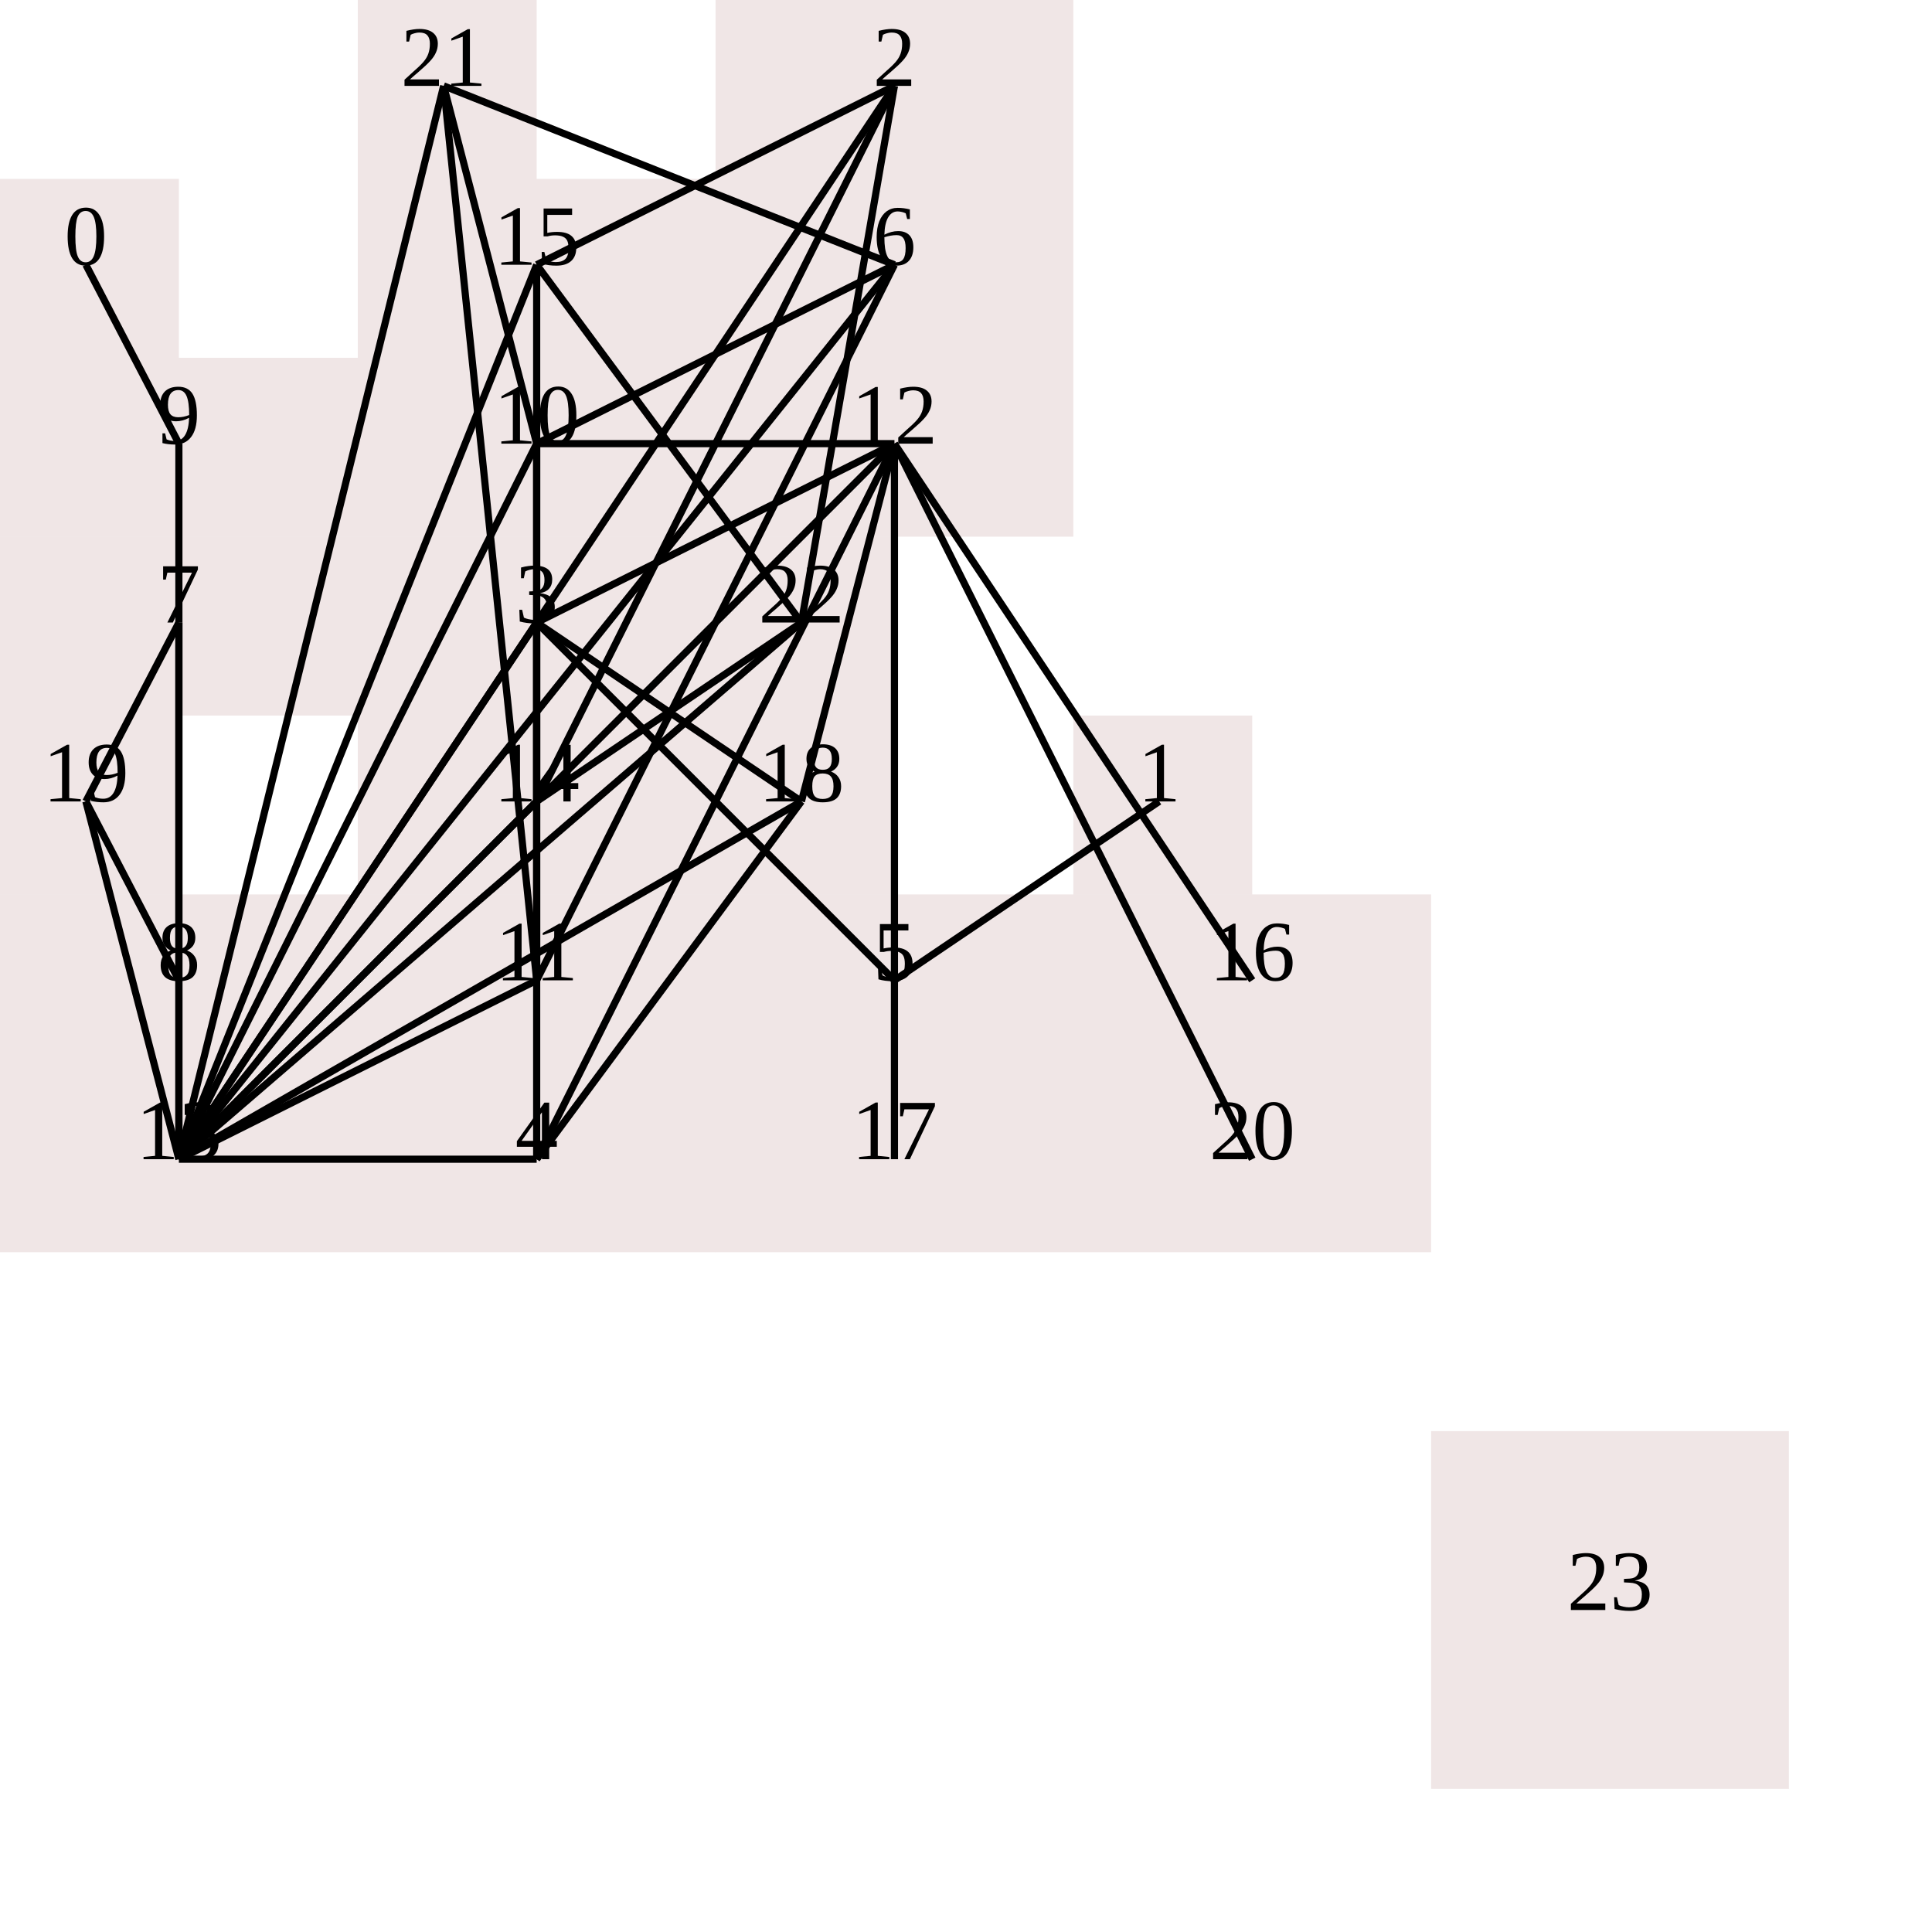
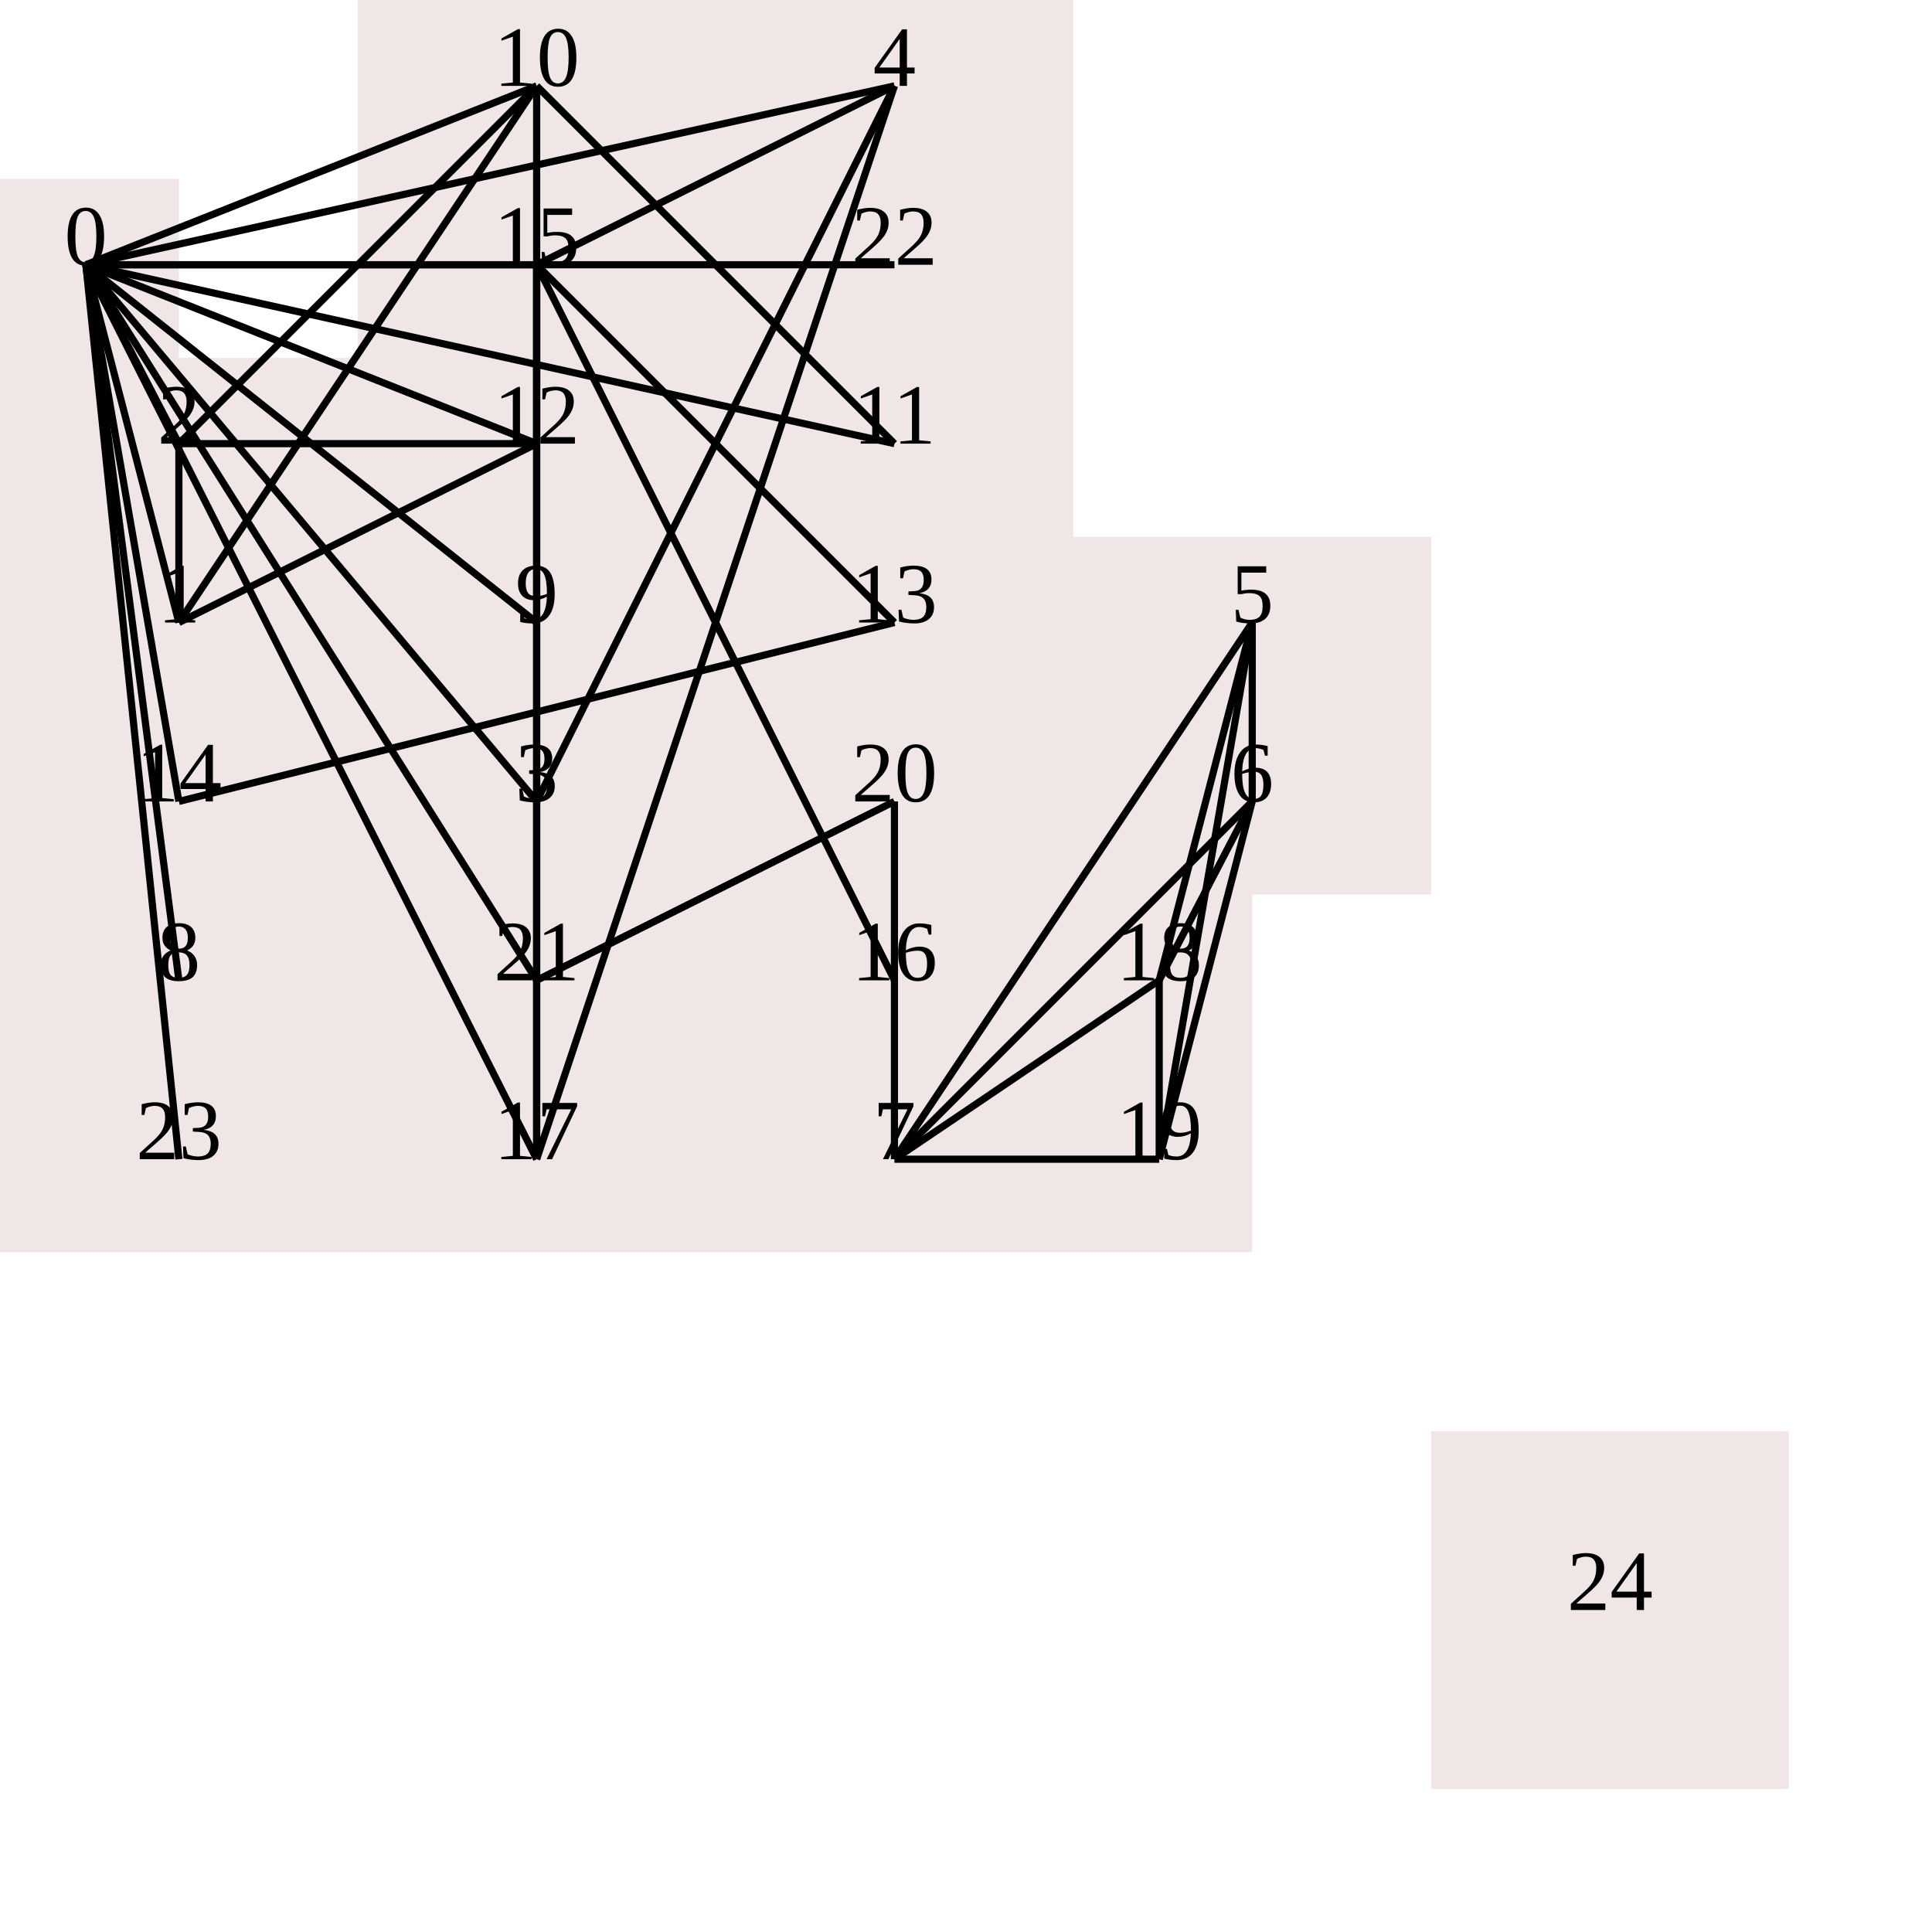
<svg xmlns="http://www.w3.org/2000/svg" width="270" height="270">
  <rect x="0" y="0" width="270" height="270" fill="rgb(255,255,255)" />
-   <rect x="0" y="0" width="225" height="225" fill="rgba(255,255,255,1)" />
+   <rect x="0" y="0" width="250" height="250" fill="rgba(255,255,255,1)" />
  <rect x="0" y="25" width="25" height="25" fill="rgba(100,0,0,0.1)" />
  <text x="12" y="37" text-anchor="middle" alignment-baseline="middle" fill="black">0</text>
-   <rect x="150" y="100" width="25" height="25" fill="rgba(100,0,0,0.1)" />
-   <text x="162" y="112" text-anchor="middle" alignment-baseline="middle" fill="black">1</text>
+   <rect x="0" y="75" width="50" height="25" fill="rgba(100,0,0,0.1)" />
+   <text x="25" y="87" text-anchor="middle" alignment-baseline="middle" fill="black">1</text>
+   <rect x="0" y="50" width="50" height="25" fill="rgba(100,0,0,0.1)" />
+   <text x="25" y="62" text-anchor="middle" alignment-baseline="middle" fill="black">2</text>
+   <rect x="50" y="100" width="50" height="25" fill="rgba(100,0,0,0.1)" />
+   <text x="75" y="112" text-anchor="middle" alignment-baseline="middle" fill="black">3</text>
  <rect x="100" y="0" width="50" height="25" fill="rgba(100,0,0,0.1)" />
-   <text x="125" y="12" text-anchor="middle" alignment-baseline="middle" fill="black">2</text>
-   <rect x="50" y="75" width="50" height="25" fill="rgba(100,0,0,0.1)" />
-   <text x="75" y="87" text-anchor="middle" alignment-baseline="middle" fill="black">3</text>
-   <rect x="50" y="150" width="50" height="25" fill="rgba(100,0,0,0.1)" />
-   <text x="75" y="162" text-anchor="middle" alignment-baseline="middle" fill="black">4</text>
-   <rect x="100" y="125" width="50" height="25" fill="rgba(100,0,0,0.1)" />
-   <text x="125" y="137" text-anchor="middle" alignment-baseline="middle" fill="black">5</text>
-   <rect x="100" y="25" width="50" height="25" fill="rgba(100,0,0,0.1)" />
-   <text x="125" y="37" text-anchor="middle" alignment-baseline="middle" fill="black">6</text>
-   <rect x="0" y="75" width="50" height="25" fill="rgba(100,0,0,0.1)" />
-   <text x="25" y="87" text-anchor="middle" alignment-baseline="middle" fill="black">7</text>
+   <text x="125" y="12" text-anchor="middle" alignment-baseline="middle" fill="black">4</text>
+   <rect x="150" y="75" width="50" height="25" fill="rgba(100,0,0,0.1)" />
+   <text x="175" y="87" text-anchor="middle" alignment-baseline="middle" fill="black">5</text>
+   <rect x="150" y="100" width="50" height="25" fill="rgba(100,0,0,0.1)" />
+   <text x="175" y="112" text-anchor="middle" alignment-baseline="middle" fill="black">6</text>
+   <rect x="100" y="150" width="50" height="25" fill="rgba(100,0,0,0.1)" />
+   <text x="125" y="162" text-anchor="middle" alignment-baseline="middle" fill="black">7</text>
  <rect x="0" y="125" width="50" height="25" fill="rgba(100,0,0,0.1)" />
  <text x="25" y="137" text-anchor="middle" alignment-baseline="middle" fill="black">8</text>
-   <rect x="0" y="50" width="50" height="25" fill="rgba(100,0,0,0.1)" />
-   <text x="25" y="62" text-anchor="middle" alignment-baseline="middle" fill="black">9</text>
+   <rect x="50" y="75" width="50" height="25" fill="rgba(100,0,0,0.1)" />
+   <text x="75" y="87" text-anchor="middle" alignment-baseline="middle" fill="black">9</text>
+   <rect x="50" y="0" width="50" height="25" fill="rgba(100,0,0,0.1)" />
+   <text x="75" y="12" text-anchor="middle" alignment-baseline="middle" fill="black">10</text>
+   <rect x="100" y="50" width="50" height="25" fill="rgba(100,0,0,0.1)" />
+   <text x="125" y="62" text-anchor="middle" alignment-baseline="middle" fill="black">11</text>
  <rect x="50" y="50" width="50" height="25" fill="rgba(100,0,0,0.1)" />
-   <text x="75" y="62" text-anchor="middle" alignment-baseline="middle" fill="black">10</text>
-   <rect x="50" y="125" width="50" height="25" fill="rgba(100,0,0,0.1)" />
-   <text x="75" y="137" text-anchor="middle" alignment-baseline="middle" fill="black">11</text>
-   <rect x="100" y="50" width="50" height="25" fill="rgba(100,0,0,0.1)" />
-   <text x="125" y="62" text-anchor="middle" alignment-baseline="middle" fill="black">12</text>
-   <rect x="0" y="150" width="50" height="25" fill="rgba(100,0,0,0.1)" />
-   <text x="25" y="162" text-anchor="middle" alignment-baseline="middle" fill="black">13</text>
-   <rect x="50" y="100" width="50" height="25" fill="rgba(100,0,0,0.1)" />
-   <text x="75" y="112" text-anchor="middle" alignment-baseline="middle" fill="black">14</text>
+   <text x="75" y="62" text-anchor="middle" alignment-baseline="middle" fill="black">12</text>
+   <rect x="100" y="75" width="50" height="25" fill="rgba(100,0,0,0.1)" />
+   <text x="125" y="87" text-anchor="middle" alignment-baseline="middle" fill="black">13</text>
+   <rect x="0" y="100" width="50" height="25" fill="rgba(100,0,0,0.1)" />
+   <text x="25" y="112" text-anchor="middle" alignment-baseline="middle" fill="black">14</text>
  <rect x="50" y="25" width="50" height="25" fill="rgba(100,0,0,0.1)" />
  <text x="75" y="37" text-anchor="middle" alignment-baseline="middle" fill="black">15</text>
-   <rect x="150" y="125" width="50" height="25" fill="rgba(100,0,0,0.1)" />
-   <text x="175" y="137" text-anchor="middle" alignment-baseline="middle" fill="black">16</text>
-   <rect x="100" y="150" width="50" height="25" fill="rgba(100,0,0,0.1)" />
-   <text x="125" y="162" text-anchor="middle" alignment-baseline="middle" fill="black">17</text>
-   <rect x="100" y="100" width="25" height="25" fill="rgba(100,0,0,0.1)" />
-   <text x="112" y="112" text-anchor="middle" alignment-baseline="middle" fill="black">18</text>
-   <rect x="0" y="100" width="25" height="25" fill="rgba(100,0,0,0.1)" />
-   <text x="12" y="112" text-anchor="middle" alignment-baseline="middle" fill="black">19</text>
-   <rect x="150" y="150" width="50" height="25" fill="rgba(100,0,0,0.1)" />
-   <text x="175" y="162" text-anchor="middle" alignment-baseline="middle" fill="black">20</text>
-   <rect x="50" y="0" width="25" height="25" fill="rgba(100,0,0,0.1)" />
-   <text x="62" y="12" text-anchor="middle" alignment-baseline="middle" fill="black">21</text>
-   <rect x="100" y="75" width="25" height="25" fill="rgba(100,0,0,0.1)" />
-   <text x="112" y="87" text-anchor="middle" alignment-baseline="middle" fill="black">22</text>
+   <rect x="100" y="125" width="50" height="25" fill="rgba(100,0,0,0.1)" />
+   <text x="125" y="137" text-anchor="middle" alignment-baseline="middle" fill="black">16</text>
+   <rect x="50" y="150" width="50" height="25" fill="rgba(100,0,0,0.1)" />
+   <text x="75" y="162" text-anchor="middle" alignment-baseline="middle" fill="black">17</text>
+   <rect x="150" y="125" width="25" height="25" fill="rgba(100,0,0,0.1)" />
+   <text x="162" y="137" text-anchor="middle" alignment-baseline="middle" fill="black">18</text>
+   <rect x="150" y="150" width="25" height="25" fill="rgba(100,0,0,0.1)" />
+   <text x="162" y="162" text-anchor="middle" alignment-baseline="middle" fill="black">19</text>
+   <rect x="100" y="100" width="50" height="25" fill="rgba(100,0,0,0.1)" />
+   <text x="125" y="112" text-anchor="middle" alignment-baseline="middle" fill="black">20</text>
+   <rect x="50" y="125" width="50" height="25" fill="rgba(100,0,0,0.1)" />
+   <text x="75" y="137" text-anchor="middle" alignment-baseline="middle" fill="black">21</text>
+   <rect x="100" y="25" width="50" height="25" fill="rgba(100,0,0,0.1)" />
+   <text x="125" y="37" text-anchor="middle" alignment-baseline="middle" fill="black">22</text>
+   <rect x="0" y="150" width="50" height="25" fill="rgba(100,0,0,0.1)" />
+   <text x="25" y="162" text-anchor="middle" alignment-baseline="middle" fill="black">23</text>
  <rect x="200" y="200" width="50" height="50" fill="rgba(100,0,0,0.1)" />
-   <text x="225" y="225" text-anchor="middle" alignment-baseline="middle" fill="black">23</text>
+   <text x="225" y="225" text-anchor="middle" alignment-baseline="middle" fill="black">24</text>
  <line x1="12" y1="37" x2="25" y2="62" stroke="black" stroke-width="1" />
-   <line x1="162" y1="112" x2="125" y2="137" stroke="black" stroke-width="1" />
-   <line x1="125" y1="12" x2="112" y2="87" stroke="black" stroke-width="1" />
+   <line x1="12" y1="37" x2="25" y2="87" stroke="black" stroke-width="1" />
+   <line x1="12" y1="37" x2="25" y2="112" stroke="black" stroke-width="1" />
+   <line x1="12" y1="37" x2="75" y2="137" stroke="black" stroke-width="1" />
+   <line x1="12" y1="37" x2="25" y2="162" stroke="black" stroke-width="1" />
+   <line x1="12" y1="37" x2="75" y2="162" stroke="black" stroke-width="1" />
+   <line x1="12" y1="37" x2="25" y2="137" stroke="black" stroke-width="1" />
+   <line x1="12" y1="37" x2="75" y2="112" stroke="black" stroke-width="1" />
+   <line x1="12" y1="37" x2="75" y2="87" stroke="black" stroke-width="1" />
+   <line x1="12" y1="37" x2="75" y2="62" stroke="black" stroke-width="1" />
+   <line x1="12" y1="37" x2="75" y2="37" stroke="black" stroke-width="1" />
+   <line x1="12" y1="37" x2="75" y2="12" stroke="black" stroke-width="1" />
+   <line x1="12" y1="37" x2="125" y2="12" stroke="black" stroke-width="1" />
+   <line x1="12" y1="37" x2="125" y2="37" stroke="black" stroke-width="1" />
+   <line x1="12" y1="37" x2="125" y2="62" stroke="black" stroke-width="1" />
+   <line x1="25" y1="87" x2="75" y2="62" stroke="black" stroke-width="1" />
+   <line x1="25" y1="87" x2="25" y2="62" stroke="black" stroke-width="1" />
+   <line x1="25" y1="87" x2="75" y2="12" stroke="black" stroke-width="1" />
+   <line x1="25" y1="62" x2="75" y2="62" stroke="black" stroke-width="1" />
+   <line x1="25" y1="62" x2="75" y2="12" stroke="black" stroke-width="1" />
+   <line x1="75" y1="112" x2="75" y2="37" stroke="black" stroke-width="1" />
+   <line x1="75" y1="112" x2="125" y2="12" stroke="black" stroke-width="1" />
+   <line x1="75" y1="112" x2="75" y2="162" stroke="black" stroke-width="1" />
  <line x1="125" y1="12" x2="75" y2="37" stroke="black" stroke-width="1" />
-   <line x1="125" y1="12" x2="75" y2="112" stroke="black" stroke-width="1" />
-   <line x1="125" y1="12" x2="25" y2="162" stroke="black" stroke-width="1" />
-   <line x1="75" y1="87" x2="75" y2="162" stroke="black" stroke-width="1" />
-   <line x1="75" y1="87" x2="112" y2="112" stroke="black" stroke-width="1" />
-   <line x1="75" y1="87" x2="125" y2="137" stroke="black" stroke-width="1" />
-   <line x1="75" y1="87" x2="25" y2="162" stroke="black" stroke-width="1" />
-   <line x1="75" y1="87" x2="125" y2="62" stroke="black" stroke-width="1" />
-   <line x1="75" y1="162" x2="112" y2="112" stroke="black" stroke-width="1" />
-   <line x1="75" y1="162" x2="25" y2="162" stroke="black" stroke-width="1" />
-   <line x1="75" y1="162" x2="125" y2="62" stroke="black" stroke-width="1" />
-   <line x1="125" y1="37" x2="75" y2="137" stroke="black" stroke-width="1" />
-   <line x1="125" y1="37" x2="75" y2="62" stroke="black" stroke-width="1" />
-   <line x1="125" y1="37" x2="62" y2="12" stroke="black" stroke-width="1" />
-   <line x1="125" y1="37" x2="25" y2="162" stroke="black" stroke-width="1" />
-   <line x1="25" y1="87" x2="12" y2="112" stroke="black" stroke-width="1" />
-   <line x1="25" y1="87" x2="25" y2="137" stroke="black" stroke-width="1" />
-   <line x1="25" y1="87" x2="25" y2="62" stroke="black" stroke-width="1" />
-   <line x1="25" y1="87" x2="25" y2="162" stroke="black" stroke-width="1" />
-   <line x1="25" y1="137" x2="12" y2="112" stroke="black" stroke-width="1" />
-   <line x1="25" y1="137" x2="25" y2="162" stroke="black" stroke-width="1" />
-   <line x1="75" y1="62" x2="75" y2="137" stroke="black" stroke-width="1" />
-   <line x1="75" y1="62" x2="62" y2="12" stroke="black" stroke-width="1" />
-   <line x1="75" y1="62" x2="25" y2="162" stroke="black" stroke-width="1" />
-   <line x1="75" y1="62" x2="125" y2="62" stroke="black" stroke-width="1" />
-   <line x1="75" y1="137" x2="62" y2="12" stroke="black" stroke-width="1" />
-   <line x1="75" y1="137" x2="25" y2="162" stroke="black" stroke-width="1" />
-   <line x1="125" y1="62" x2="125" y2="162" stroke="black" stroke-width="1" />
-   <line x1="125" y1="62" x2="25" y2="162" stroke="black" stroke-width="1" />
-   <line x1="125" y1="62" x2="175" y2="162" stroke="black" stroke-width="1" />
-   <line x1="125" y1="62" x2="112" y2="112" stroke="black" stroke-width="1" />
-   <line x1="125" y1="62" x2="175" y2="137" stroke="black" stroke-width="1" />
-   <line x1="25" y1="162" x2="75" y2="112" stroke="black" stroke-width="1" />
-   <line x1="25" y1="162" x2="12" y2="112" stroke="black" stroke-width="1" />
-   <line x1="25" y1="162" x2="75" y2="37" stroke="black" stroke-width="1" />
-   <line x1="25" y1="162" x2="62" y2="12" stroke="black" stroke-width="1" />
-   <line x1="25" y1="162" x2="112" y2="87" stroke="black" stroke-width="1" />
-   <line x1="25" y1="162" x2="112" y2="112" stroke="black" stroke-width="1" />
-   <line x1="75" y1="112" x2="112" y2="87" stroke="black" stroke-width="1" />
-   <line x1="75" y1="112" x2="75" y2="37" stroke="black" stroke-width="1" />
-   <line x1="75" y1="37" x2="112" y2="87" stroke="black" stroke-width="1" />
+   <line x1="125" y1="12" x2="75" y2="162" stroke="black" stroke-width="1" />
+   <line x1="175" y1="87" x2="162" y2="162" stroke="black" stroke-width="1" />
+   <line x1="175" y1="87" x2="162" y2="137" stroke="black" stroke-width="1" />
+   <line x1="175" y1="87" x2="125" y2="162" stroke="black" stroke-width="1" />
+   <line x1="175" y1="87" x2="175" y2="112" stroke="black" stroke-width="1" />
+   <line x1="175" y1="112" x2="162" y2="162" stroke="black" stroke-width="1" />
+   <line x1="175" y1="112" x2="162" y2="137" stroke="black" stroke-width="1" />
+   <line x1="175" y1="112" x2="125" y2="162" stroke="black" stroke-width="1" />
+   <line x1="125" y1="162" x2="162" y2="162" stroke="black" stroke-width="1" />
+   <line x1="125" y1="162" x2="162" y2="137" stroke="black" stroke-width="1" />
+   <line x1="125" y1="162" x2="125" y2="112" stroke="black" stroke-width="1" />
+   <line x1="75" y1="12" x2="75" y2="62" stroke="black" stroke-width="1" />
+   <line x1="75" y1="12" x2="125" y2="62" stroke="black" stroke-width="1" />
+   <line x1="125" y1="87" x2="75" y2="37" stroke="black" stroke-width="1" />
+   <line x1="125" y1="87" x2="25" y2="112" stroke="black" stroke-width="1" />
+   <line x1="75" y1="37" x2="125" y2="137" stroke="black" stroke-width="1" />
+   <line x1="75" y1="37" x2="75" y2="162" stroke="black" stroke-width="1" />
+   <line x1="162" y1="137" x2="162" y2="162" stroke="black" stroke-width="1" />
+   <line x1="125" y1="112" x2="75" y2="137" stroke="black" stroke-width="1" />
</svg>
